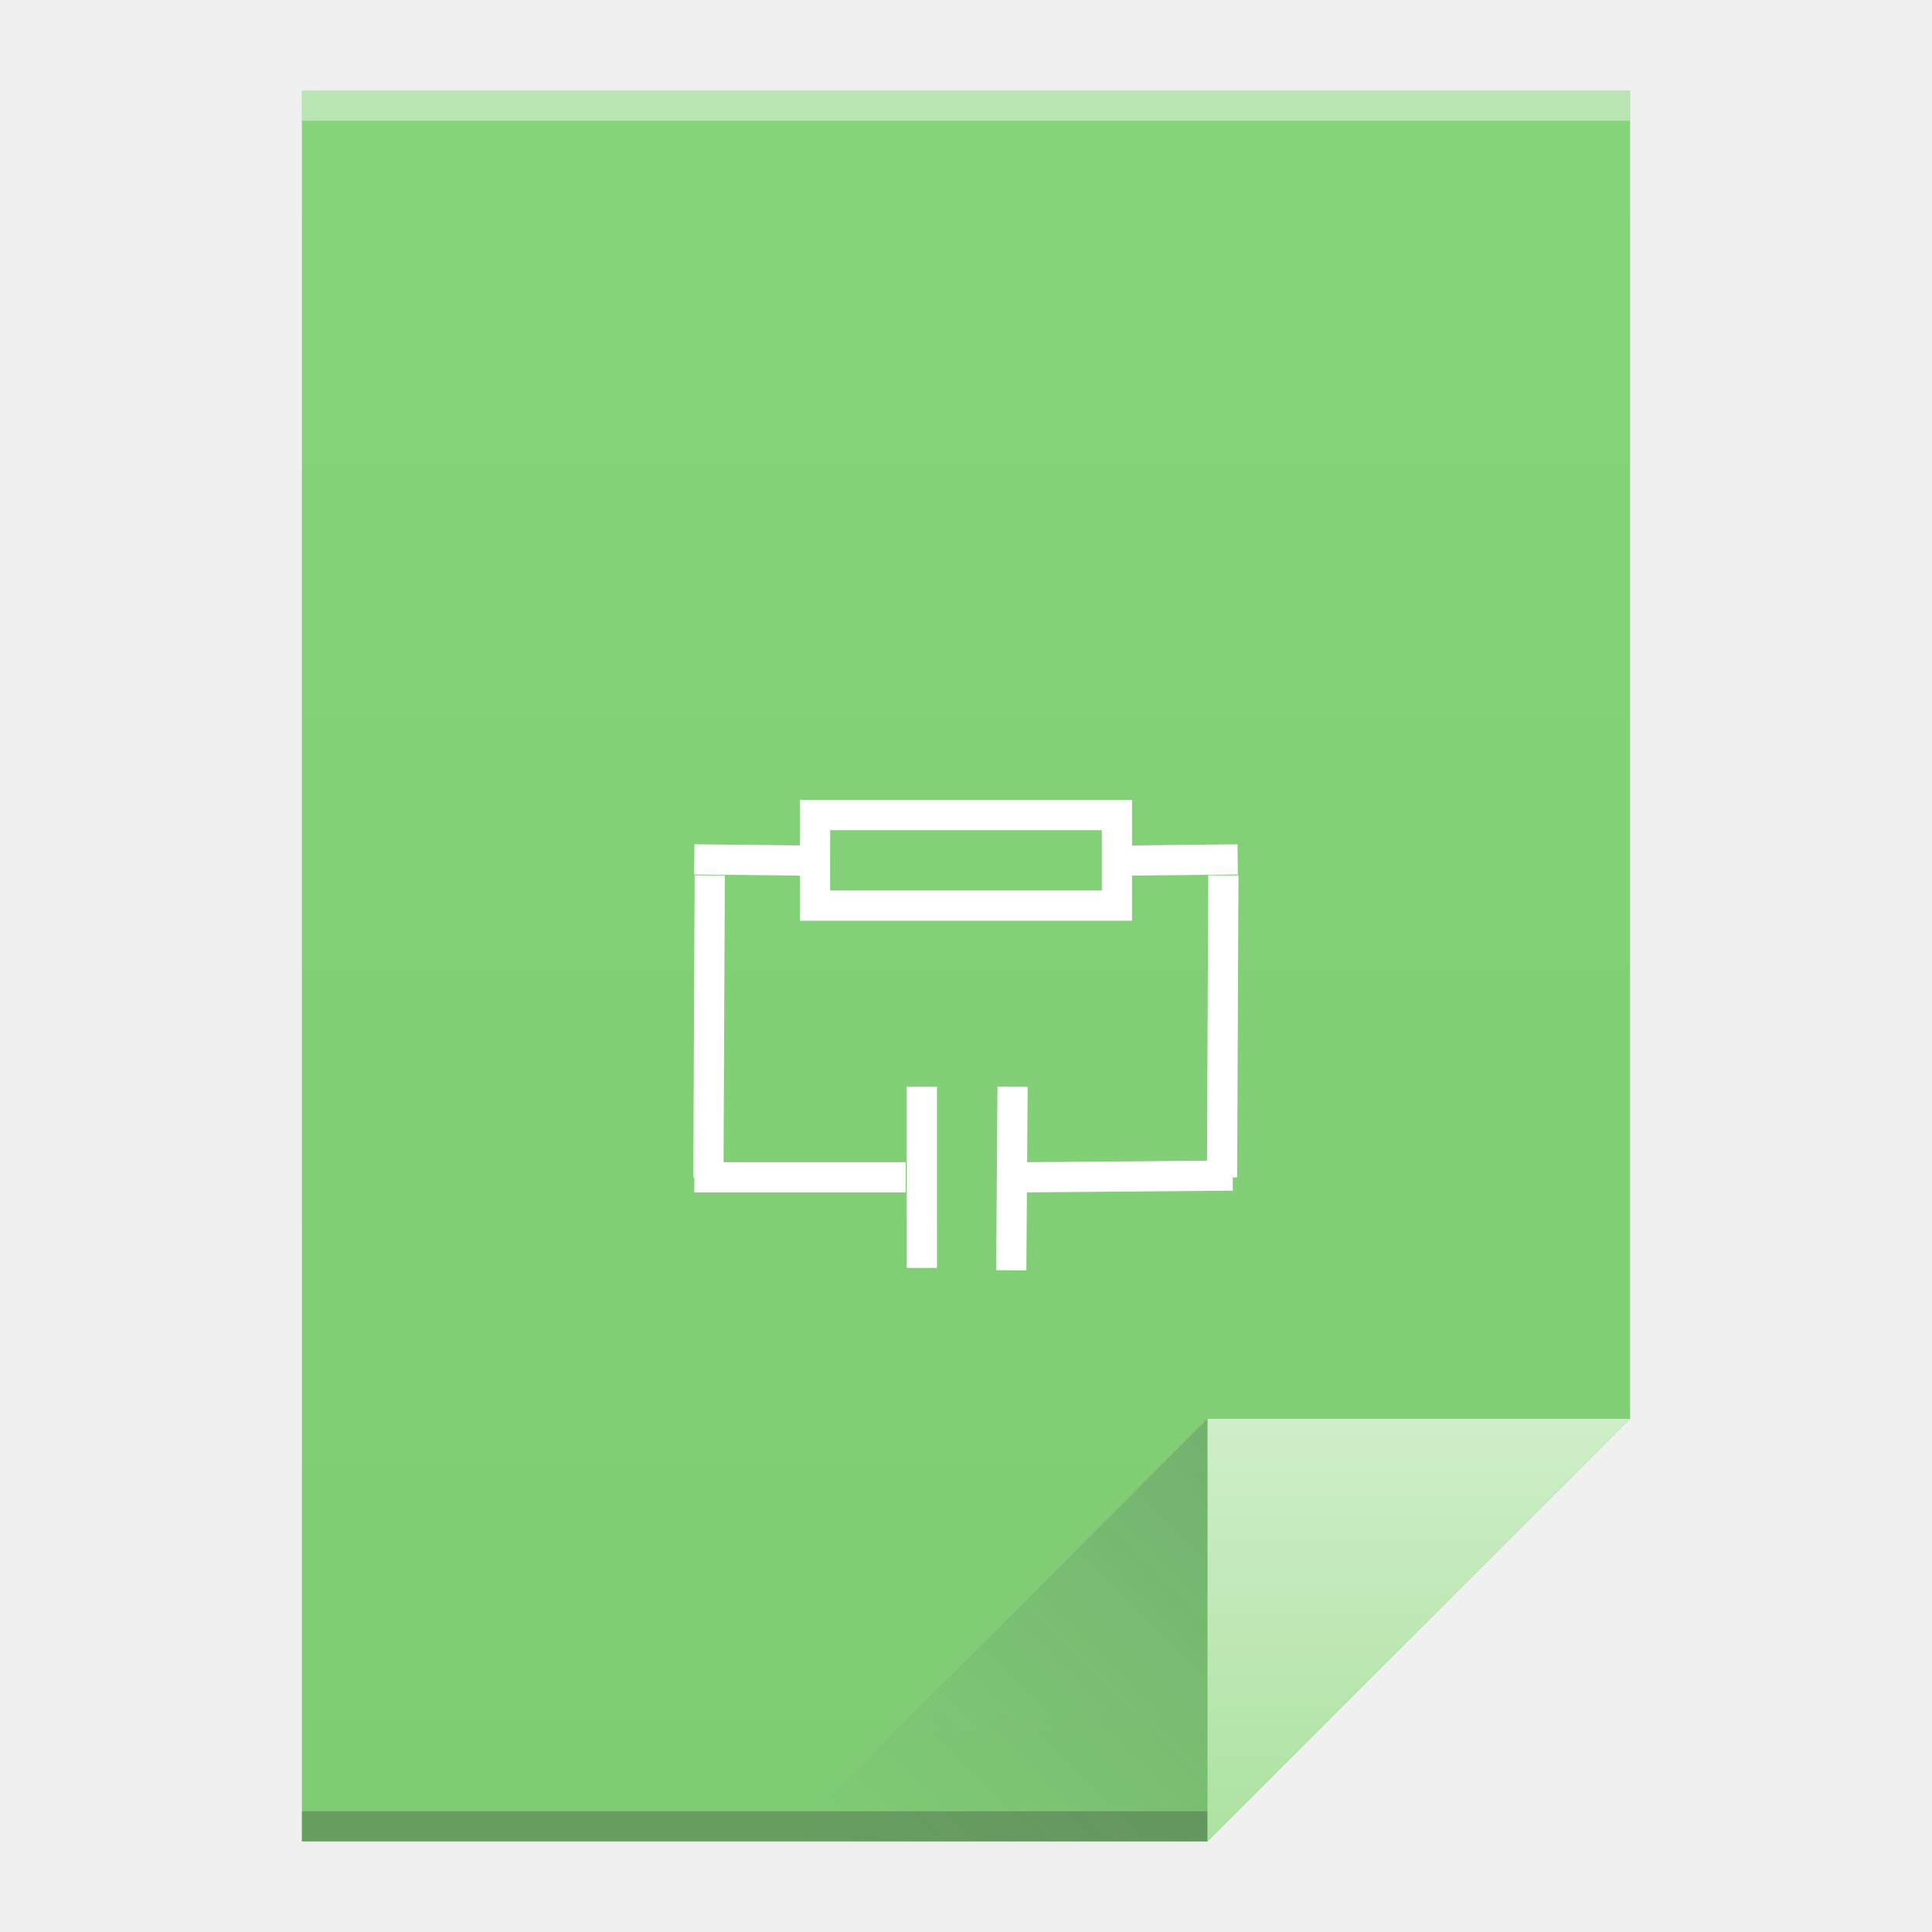
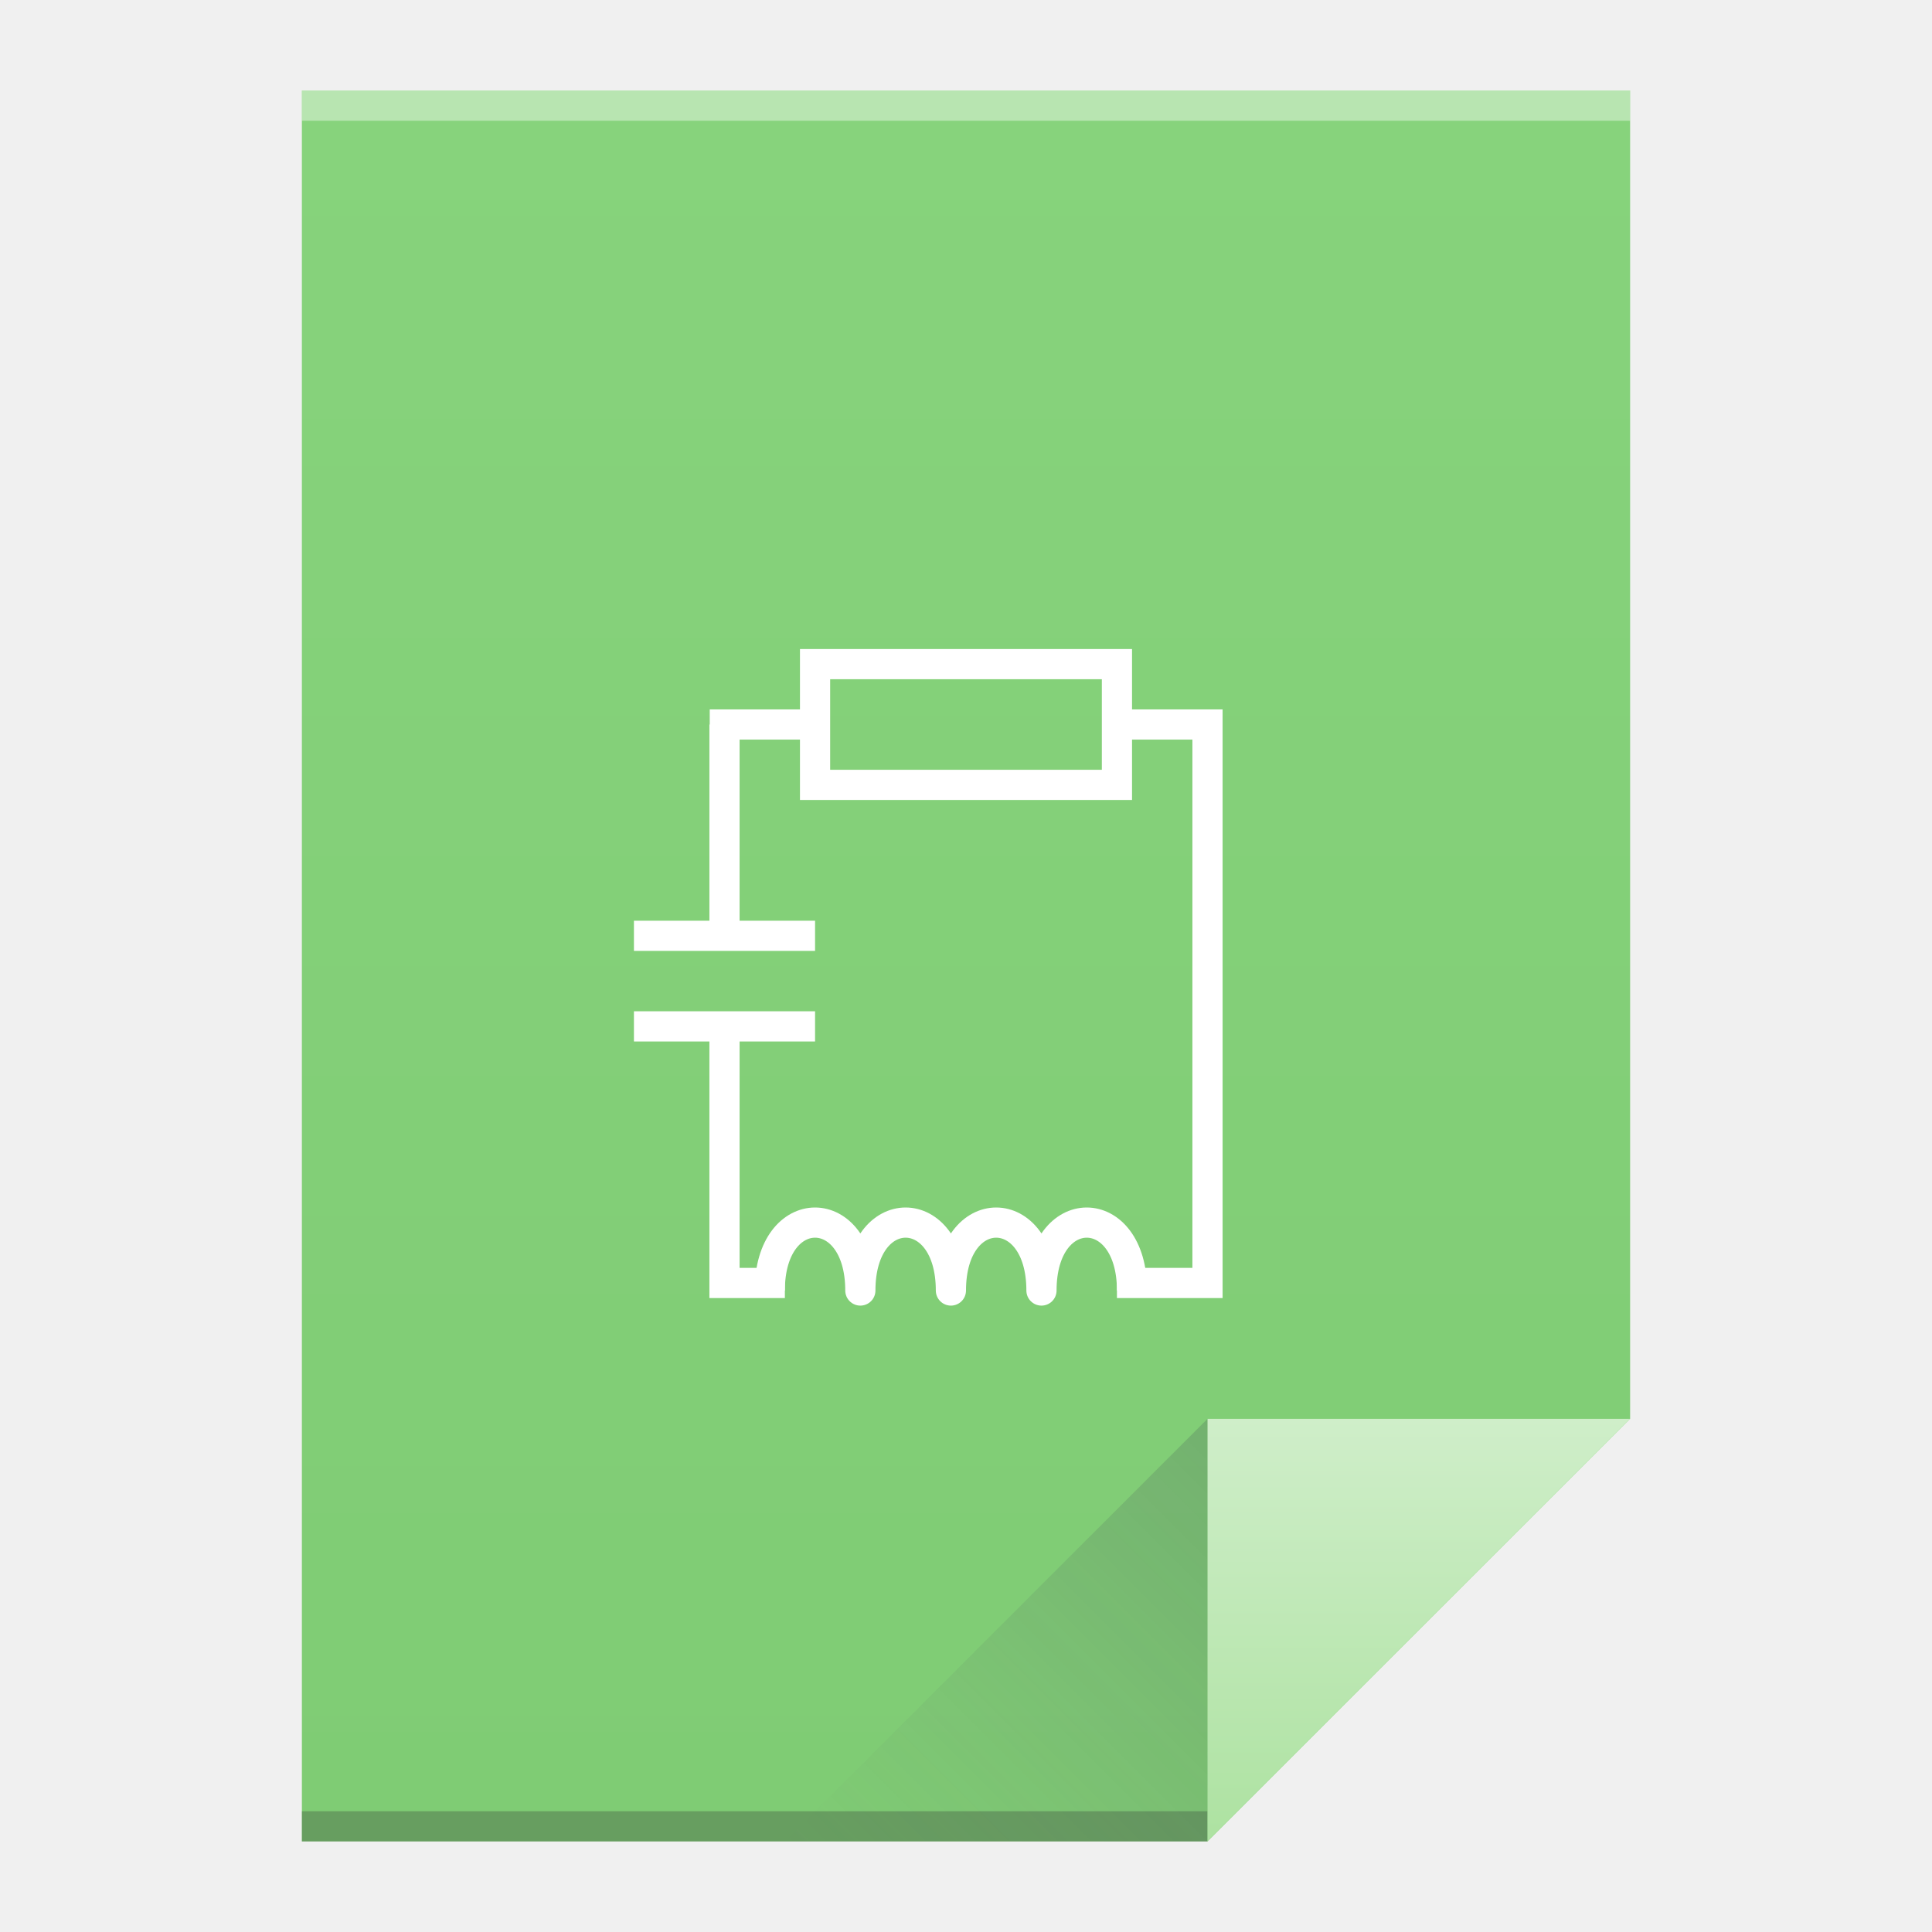
- <svg xmlns="http://www.w3.org/2000/svg" xmlns:xlink="http://www.w3.org/1999/xlink" viewBox="0 0 64 64" id="svg2" version="1.1" width="64" height="64">
+ <svg xmlns="http://www.w3.org/2000/svg" xmlns:xlink="http://www.w3.org/1999/xlink" viewBox="0 0 64 64" id="svg2" version="1.1" width="64" height="64" enable-background="new">
  <defs id="defs4">
    <linearGradient xlink:href="#linearGradient4300-2" id="linearGradient4306" x1="32" y1="61" x2="32" y2="3" gradientUnits="userSpaceOnUse" />
    <linearGradient gradientTransform="matrix(1,0,0,-1,-14,78)" xlink:href="#linearGradient4410" id="linearGradient4427" x1="54" y1="31" x2="40" y2="17" gradientUnits="userSpaceOnUse" />
    <linearGradient id="linearGradient4410">
      <stop style="stop-color:#383e51;stop-opacity:1" offset="0" id="stop4412" />
      <stop style="stop-color:#655c6f;stop-opacity:0" offset="1" id="stop4414" />
    </linearGradient>
    <linearGradient xlink:href="#linearGradient4351-4" id="linearGradient4357" x1="47" y1="61" x2="47" y2="47" gradientUnits="userSpaceOnUse" />
    <linearGradient id="linearGradient4351-4">
      <stop id="stop4353-4" offset="0" style="stop-color:#ade2a1;stop-opacity:1" />
      <stop id="stop4355-3" offset="1" style="stop-color:#cfeec9;stop-opacity:1" />
    </linearGradient>
    <linearGradient id="linearGradient4300-2">
      <stop style="stop-color:#7fcc74;stop-opacity:1" offset="0" id="stop4302-4" />
      <stop style="stop-color:#87d37c;stop-opacity:1" offset="1" id="stop4304-1" />
    </linearGradient>
    <linearGradient id="linearGradient4351">
      <stop style="stop-color:#c8e3fe;stop-opacity:1" offset="0" id="stop4353" />
      <stop style="stop-color:#e4f1fe;stop-opacity:1" offset="1" id="stop4355" />
    </linearGradient>
  </defs>
  <path style="fill:url(#linearGradient4306);fill-opacity:1.0;stroke:none" d="M 10 3 L 10 61 L 40 61 L 54 47 L 54 17 L 54 3 L 40 3 L 10 3 z " id="rect3500" />
  <rect style="opacity:1;fill:#2e3132;fill-opacity:0.294;stroke:none" id="rect4169" width="30" height="1" x="10" y="60" />
  <rect style="opacity:1;fill:#ffffff;fill-opacity:0.41;stroke:none" id="rect4236" width="44" height="1" x="10" y="3" />
  <path style="fill:url(#linearGradient4357);fill-opacity:1.0;fill-rule:evenodd;stroke:none;stroke-width:1px;stroke-linecap:butt;stroke-linejoin:miter;stroke-opacity:1" d="M 54,47 40,61 40,47 Z" id="path4314" />
  <path id="path4320" d="M 26,61 40,47 40,61 Z" style="opacity:0.2;fill:url(#linearGradient4427);fill-opacity:1;fill-rule:evenodd;stroke:none;stroke-width:1px;stroke-linecap:butt;stroke-linejoin:miter;stroke-opacity:1" />
  <path style="opacity:1;fill:none;fill-opacity:1;stroke:none" d="m -7,21 -12,4 0,13.545 L -15,37 -15,26 -7,24.285 -7,40.334 -19,39 l 12,4 6,-2 0,-18 -6,-2 z" id="rect4323" />
-   <rect y="21" x="64" height="22" width="22" id="rect4171" style="opacity:1;fill:#7fcc74;fill-opacity:1;stroke:none;stroke-opacity:1" />
-   <rect style="fill:none;stroke:#ffffff" id="rect4184" width="10" height="3" x="27" y="27" />
-   <path style="fill:none;fill-rule:evenodd;stroke:#ffffff;stroke-width:1px;stroke-linecap:butt;stroke-linejoin:miter;stroke-opacity:1" d="m 27,28.512 -4,-0.044" id="path4186" />
-   <path style="fill:none;fill-rule:evenodd;stroke:#ffffff;stroke-width:1px;stroke-linecap:butt;stroke-linejoin:miter;stroke-opacity:1" d="m 37,28.512 4,-0.044" id="path4194" />
-   <path style="fill:none;fill-rule:evenodd;stroke:#ffffff;stroke-width:1px;stroke-linecap:butt;stroke-linejoin:miter;stroke-opacity:1" d="m 23.511,29 -0.044,10" id="path4196" />
-   <path style="fill:none;fill-rule:evenodd;stroke:#ffffff;stroke-width:1px;stroke-linecap:butt;stroke-linejoin:miter;stroke-opacity:1" d="m 40.526,29 -0.044,10" id="path4198" />
-   <path style="fill:none;fill-rule:evenodd;stroke:#ffffff;stroke-width:1px;stroke-linecap:butt;stroke-linejoin:miter;stroke-opacity:1" d="m 30.538,36 0,6" id="path4202" />
-   <path style="fill:none;fill-rule:evenodd;stroke:#ffffff;stroke-width:1px;stroke-linecap:butt;stroke-linejoin:miter;stroke-opacity:1" d="m 33.543,36 -0.044,6.08" id="path4204" />
-   <path style="fill:none;fill-rule:evenodd;stroke:#ffffff;stroke-width:1px;stroke-linecap:butt;stroke-linejoin:miter;stroke-opacity:1" d="m 30,39 -7,0" id="path4208" />
-   <path style="fill:none;fill-rule:evenodd;stroke:#ffffff;stroke-width:1px;stroke-linecap:butt;stroke-linejoin:miter;stroke-opacity:1" d="m 34,39 6.835,-0.058" id="path4210" />
+   <path style="fill:none;fill-rule:evenodd;stroke:#ffffff;stroke-width:1px;stroke-linecap:butt;stroke-linejoin:miter;stroke-opacity:1" d="m 21,31 6,0" id="path4230" />
+   <path style="fill:none;fill-rule:evenodd;stroke:#ffffff;stroke-width:1px;stroke-linecap:butt;stroke-linejoin:miter;stroke-opacity:1" d="m 21,34 6,0" id="path4232" />
+   <g id="g4249">
+     <path id="path4234" d="m 24,31 0,-7" style="fill:none;fill-rule:evenodd;stroke:#ffffff;stroke-width:1px;stroke-linecap:butt;stroke-linejoin:miter;stroke-opacity:1" />
+     <path id="path4236" d="M 23.511,24 27,24" style="fill:none;fill-rule:evenodd;stroke:#ffffff;stroke-width:1px;stroke-linecap:butt;stroke-linejoin:miter;stroke-opacity:1" />
+   </g>
+   <rect style="fill:none;stroke:#ffffff" id="rect4238" width="10" height="4" x="27" y="22" />
+   <g id="layer1" style="display:inline;opacity:1">
+     <path style="fill:none;fill-rule:evenodd;stroke:#ffffff;stroke-width:1px;stroke-linecap:butt;stroke-linejoin:miter;stroke-opacity:1" d="m 37.5,42.75 c 0,-3 -3,-3 -3,0 0,3 0,3 0,0 0,-3 -3,-3 -3,0 0,3 0,3 0,0 0,-3 -3,-3 -3,0 0,3 0,3 0,0 0,-3 -3,-3 -3,0" id="path4247" />
+     <path style="fill:none;fill-rule:evenodd;stroke:#ffffff;stroke-width:1px;stroke-linecap:butt;stroke-linejoin:miter;stroke-opacity:1" d="m 37,24 3,0 0,18.5 -3,0" id="path4305" />
+     <path style="fill:none;fill-rule:evenodd;stroke:#ffffff;stroke-width:1px;stroke-linecap:butt;stroke-linejoin:miter;stroke-opacity:1" d="m 24,34 0,8.5 2,0" id="path4321" />
+   </g>
</svg>
